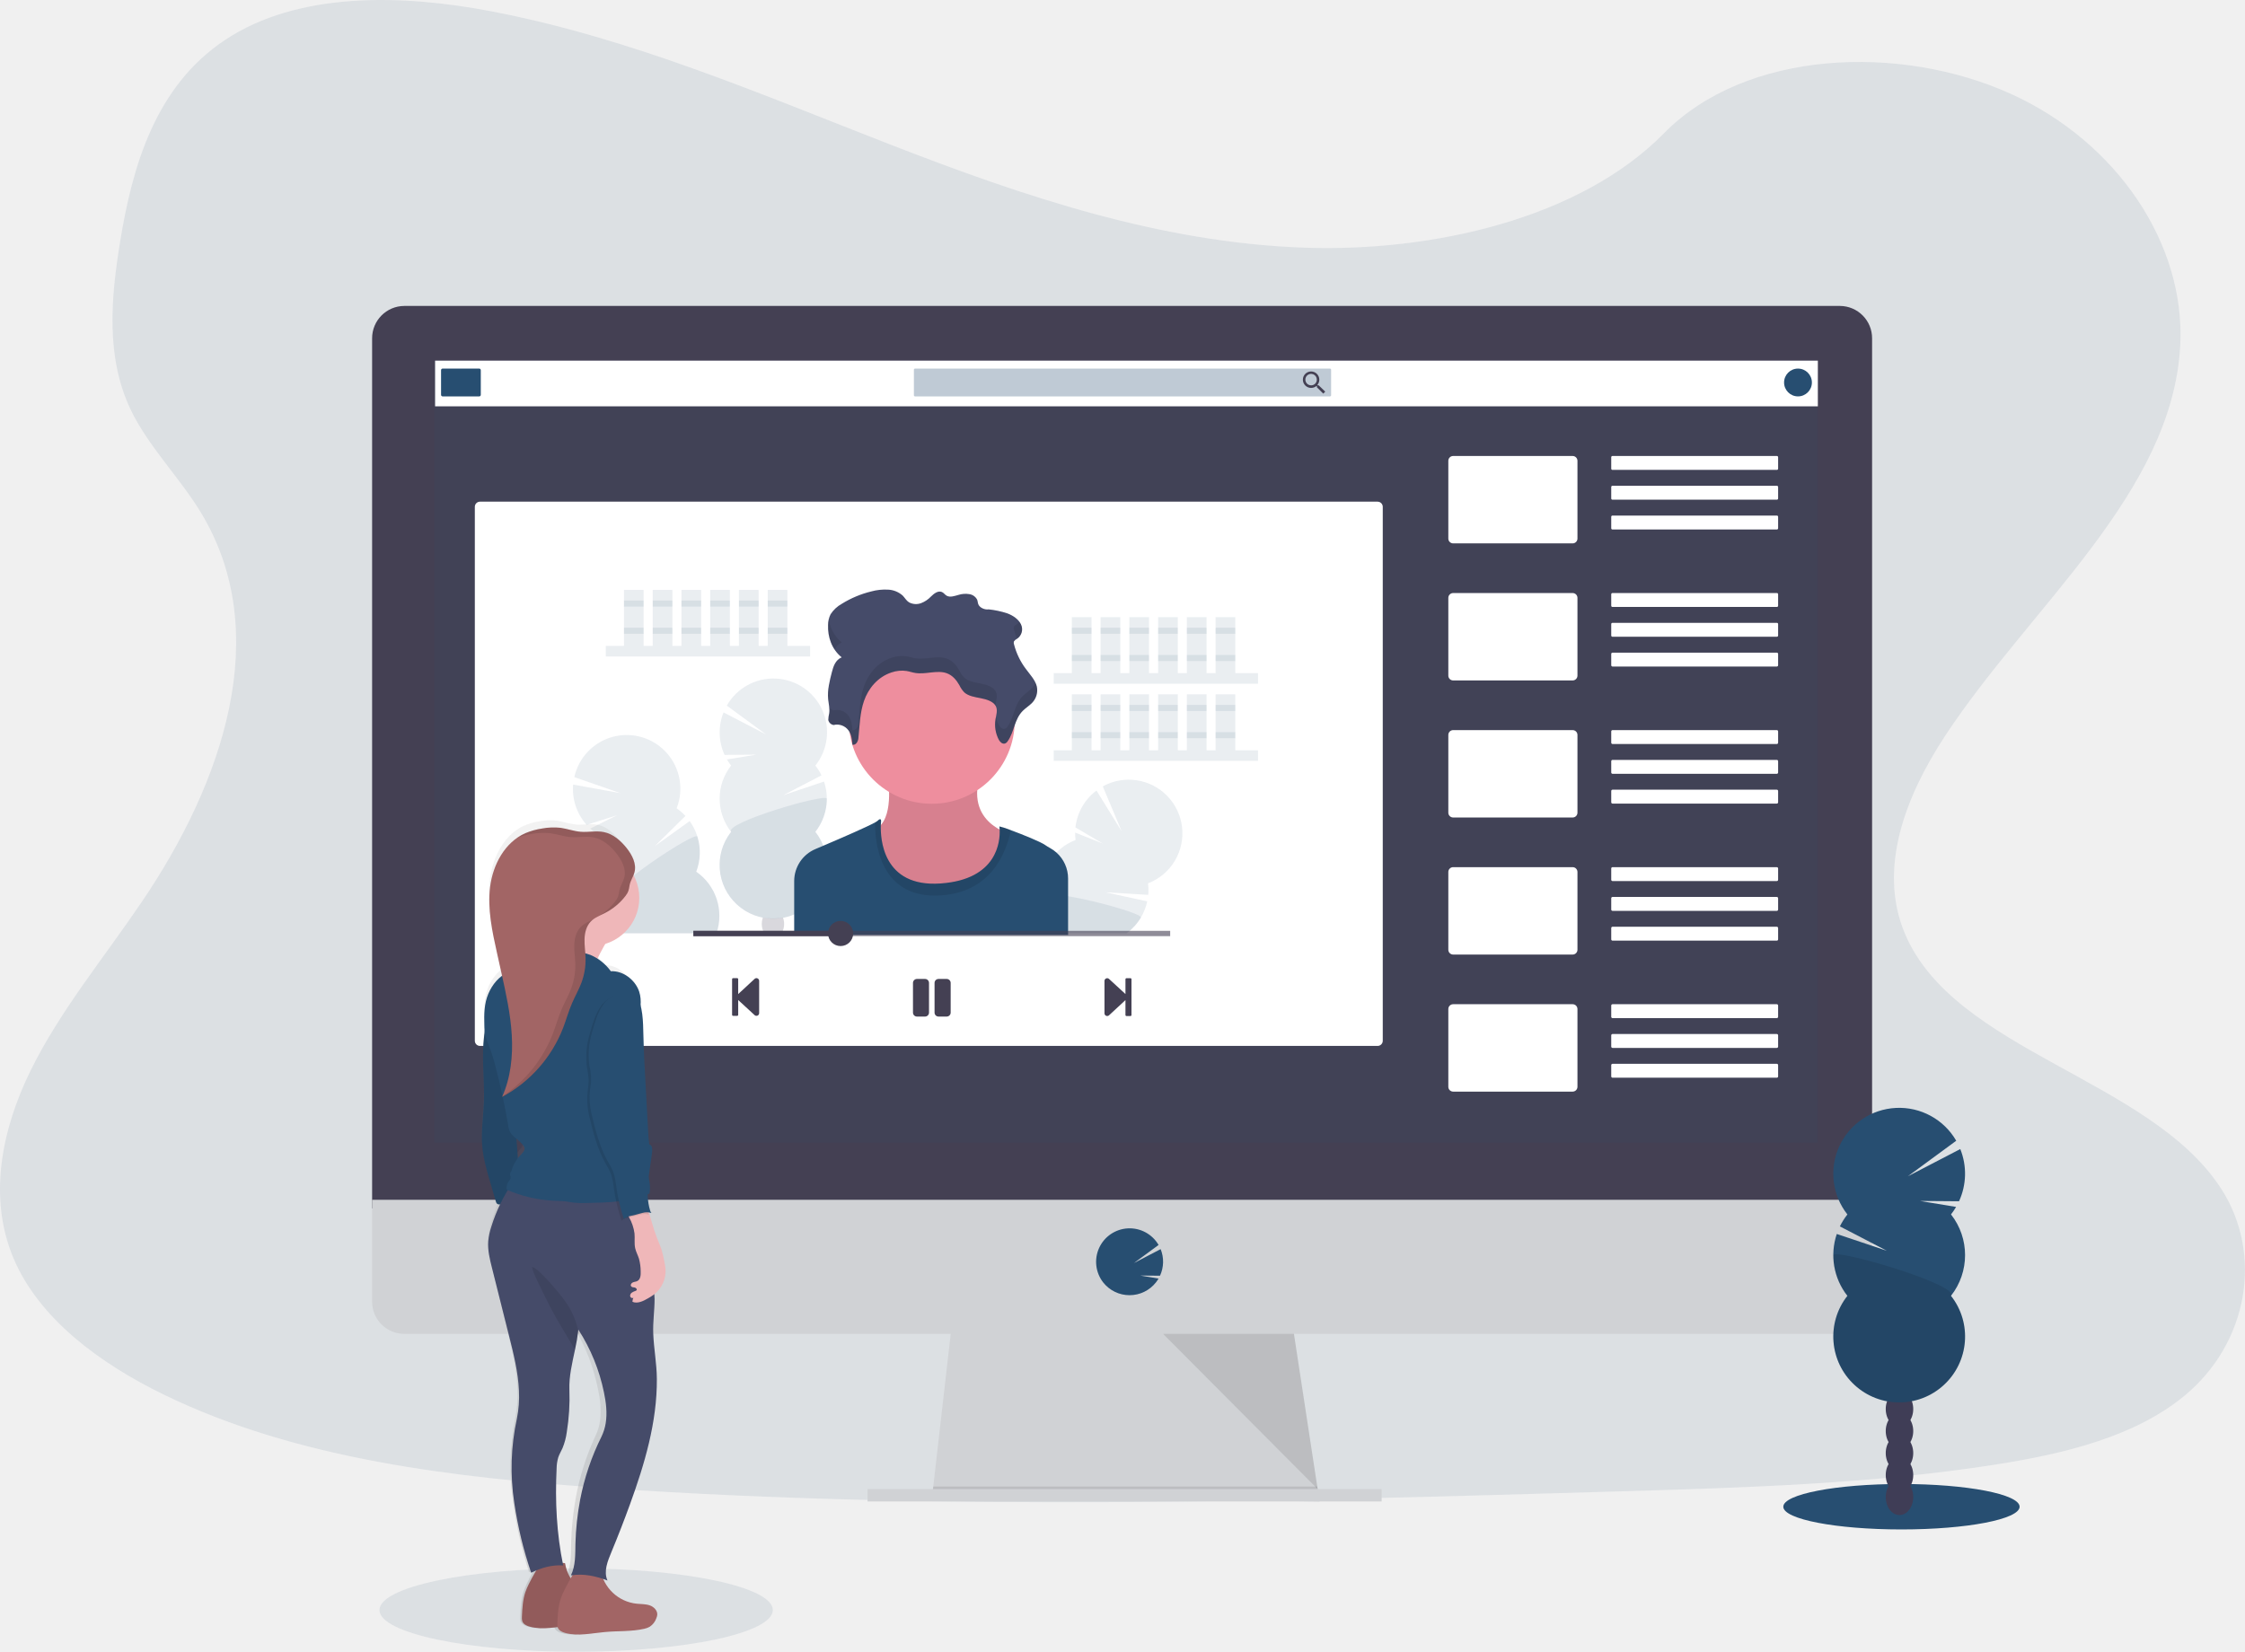
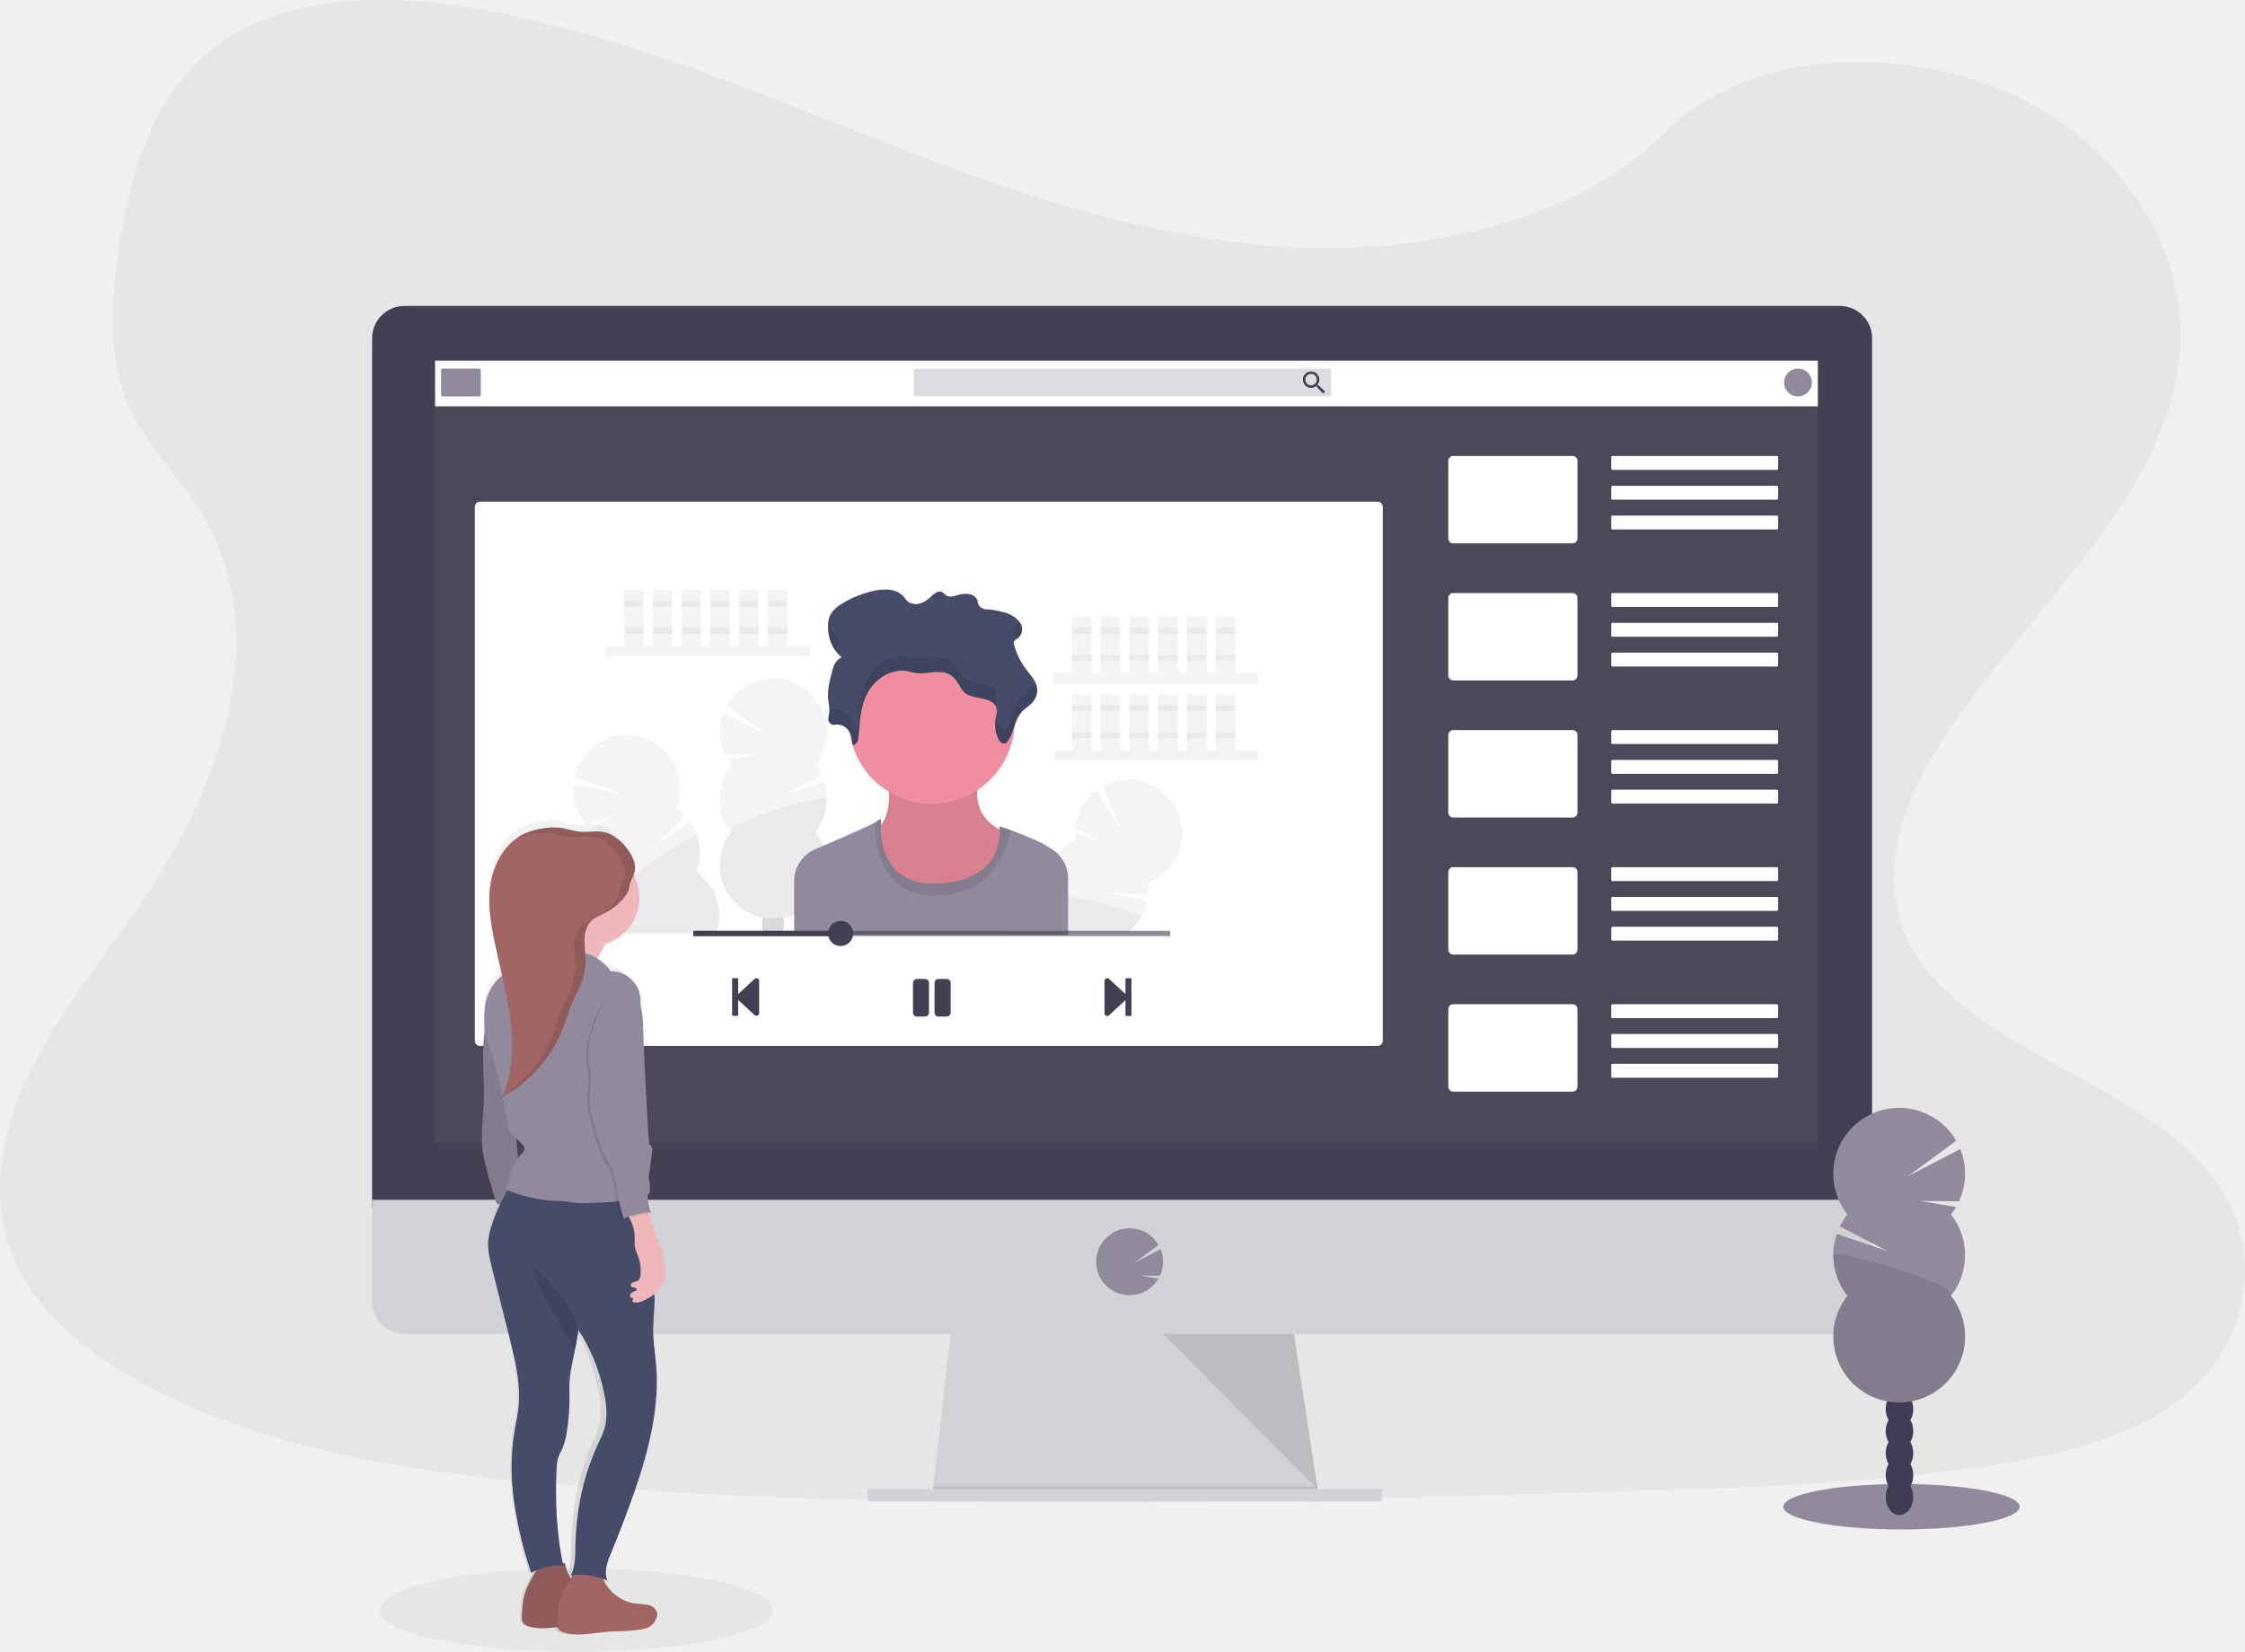
<svg xmlns="http://www.w3.org/2000/svg" data-name="Layer 1" width="1130" height="831.56" viewBox="0 0 1130 831.56">
  <defs>
    <linearGradient id="a" x1="321.68" y1="857.11" x2="321.68" y2="447.21" gradientUnits="userSpaceOnUse">
      <stop offset="0" stop-color="gray" stop-opacity=".25" />
      <stop offset=".54" stop-color="gray" stop-opacity=".12" />
      <stop offset="1" stop-color="gray" stop-opacity=".1" />
    </linearGradient>
  </defs>
-   <path d="M656.54 124.69C584.1 122.18 515.1 98.78 449.22 73.2S318.07 19.27 247.37 5.71c-45.48-8.72-97.49-9.93-134.13 14.43-35.27 23.46-46.66 64-52.78 101.55-4.61 28.28-7.32 58 5.3 84.51 8.77 18.37 24.34 33.82 35.11 51.42 37.45 61.26 11 136.79-29.62 196.59-19 28.06-41.13 54.82-55.82 84.69s-21.49 64.08-8.64 94.54c12.75 30.2 43.11 52.88 76 68.83 66.81 32.4 145.54 41.68 222.31 46.93 169.95 11.58 340.8 6.58 511.19 1.58 63.06-1.87 126.39-3.76 188.43-13.51 34.44-5.41 70-14 95-34.75 31.75-26.34 39.62-70.94 18.34-104-35.68-55.39-134.35-69.15-159.29-128.6-13.73-32.72.37-69.17 20.32-99.52 42.8-65.11 114.54-122.22 118.32-196.64 2.6-51.11-31.89-102.3-85.21-126.48-55.9-25.35-133.4-22.16-174.64 19.8-42.44 43.21-117.06 59.83-181.02 57.61z" fill="#274e71" opacity=".1" />
+   <path d="M656.54 124.69C584.1 122.18 515.1 98.78 449.22 73.2S318.07 19.27 247.37 5.71c-45.48-8.72-97.49-9.93-134.13 14.43-35.27 23.46-46.66 64-52.78 101.55-4.61 28.28-7.32 58 5.3 84.51 8.77 18.37 24.34 33.82 35.11 51.42 37.45 61.26 11 136.79-29.62 196.59-19 28.06-41.13 54.82-55.82 84.69s-21.49 64.08-8.64 94.54c12.75 30.2 43.11 52.88 76 68.83 66.81 32.4 145.54 41.68 222.31 46.93 169.95 11.58 340.8 6.58 511.19 1.58 63.06-1.87 126.39-3.76 188.43-13.51 34.44-5.41 70-14 95-34.75 31.75-26.34 39.62-70.94 18.34-104-35.68-55.39-134.35-69.15-159.29-128.6-13.73-32.72.37-69.17 20.32-99.52 42.8-65.11 114.54-122.22 118.32-196.64 2.6-51.11-31.89-102.3-85.21-126.48-55.9-25.35-133.4-22.16-174.64 19.8-42.44 43.21-117.06 59.83-181.02 57.61z" fill="#908a9c" opacity=".1" />
  <path fill="#d0d2d5" d="M664.18 755.89l-195-2.5.57-5 9.43-82.5h171.25l12.6 82.5.96 6.25.19 1.25z" />
  <path opacity=".1" d="M663.99 754.64h-97.31l-97.5-1.25.57-5h193.28l.96 6.25z" />
  <path fill="#d0d2d5" d="M436.68 749.64h258.75v6.25H436.68z" />
  <path d="M942.3 170.37a16.27 16.27 0 00-16.19-16.35H203.5a16.27 16.27 0 00-16.2 16.35v438h755z" fill="#444053" />
  <path d="M187.3 604.02v51.3a16.2 16.2 0 0016.2 16.2h722.61a16.2 16.2 0 0016.19-16.2v-51.3z" fill="#d0d2d5" />
-   <path fill="#274e71" opacity=".1" d="M218.55 181.52H914.8v393.75H218.55z" />
-   <path d="M568.55 652.05a16.89 16.89 0 0013.28-6.44 17.21 17.21 0 001.31-1.93l-9.26-1.52 10 .08a16.85 16.85 0 00.32-13.38l-13.43 7 12.39-9.1a16.87 16.87 0 10-27.87 18.88 16.87 16.87 0 0013.26 6.41z" fill="#274e71" />
+   <path fill="#908a9c" opacity=".1" d="M218.55 181.52H914.8v393.75H218.55z" />
+   <path d="M568.55 652.05a16.89 16.89 0 0013.28-6.44 17.21 17.21 0 001.31-1.93l-9.26-1.52 10 .08a16.85 16.85 0 00.32-13.38l-13.43 7 12.39-9.1a16.87 16.87 0 10-27.87 18.88 16.87 16.87 0 0013.26 6.41z" fill="#908a9c" />
  <path opacity=".1" d="M585.43 671.52l77.79 78.12-11.93-78.12h-65.86z" />
  <rect x="239" y="252.56" width="457" height="274" rx="2.6" fill="#fff" />
  <path fill="#fff" d="M219 181.56h696v23H219z" />
-   <rect x="222" y="185.56" width="20" height="14" rx=".78" fill="#274e71" />
-   <rect x="460" y="185.56" width="210" height="14" rx=".58" fill="#274e71" opacity=".3" />
+   <rect x="222" y="185.56" width="20" height="14" rx=".78" fill="#908a9c" />
+   <rect x="460" y="185.56" width="210" height="14" rx=".58" fill="#908a9c" opacity=".3" />
  <path d="M663.77 194h-.51l-.19-.16a4.25 4.25 0 001-2.72 4.14 4.14 0 10-4.13 4.17 4.27 4.27 0 002.72-1l.19.16v.52l3.2 3.2 1-1zm-3.84 0a2.89 2.89 0 112.88-2.88 2.86 2.86 0 01-2.88 2.88z" fill="#444053" />
-   <circle cx="905" cy="192.56" r="7" fill="#274e71" />
+   <circle cx="905" cy="192.56" r="7" fill="#908a9c" />
  <rect x="729" y="229.56" width="65" height="44" rx="2.43" fill="#fff" />
  <rect x="811" y="229.56" width="84" height="7" rx=".61" fill="#fff" />
  <rect x="811" y="244.56" width="84" height="7" rx=".61" fill="#fff" />
  <rect x="811" y="259.56" width="84" height="7" rx=".61" fill="#fff" />
  <rect x="729" y="298.56" width="65" height="44" rx="2.43" fill="#fff" />
  <rect x="811" y="298.56" width="84" height="7" rx=".61" fill="#fff" />
  <rect x="811" y="313.56" width="84" height="7" rx=".61" fill="#fff" />
  <rect x="811" y="328.56" width="84" height="7" rx=".66" fill="#fff" />
  <rect x="729" y="367.56" width="65" height="44" rx="2.43" fill="#fff" />
  <rect x="811" y="367.56" width="84" height="7" rx=".66" fill="#fff" />
  <rect x="811" y="382.56" width="84" height="7" rx=".66" fill="#fff" />
  <rect x="811" y="397.56" width="84" height="7" rx=".66" fill="#fff" />
  <rect x="729" y="436.56" width="65" height="44" rx="2.43" fill="#fff" />
  <rect x="811" y="436.56" width="84" height="7" rx=".66" fill="#fff" />
  <rect x="811" y="451.56" width="84" height="7" rx=".66" fill="#fff" />
  <rect x="811" y="466.56" width="84" height="7" rx=".66" fill="#fff" />
  <rect x="729" y="505.56" width="65" height="44" rx="2.43" fill="#fff" />
  <rect x="811" y="505.56" width="84" height="7" rx=".66" fill="#fff" />
  <rect x="811" y="520.56" width="84" height="7" rx=".66" fill="#fff" />
  <rect x="811" y="535.56" width="84" height="7" rx=".66" fill="#fff" />
-   <path fill="#274e71" opacity=".1" d="M304.92 325.17h102.83v5.33H304.92zm9.14-28.18h9.9v28.18h-9.9zm14.47 0h9.9v28.18h-9.9zm14.47 0h9.9v28.18H343zm14.47 0h9.9v28.18h-9.9zm14.47 0h9.9v28.18h-9.9zm14.48 0h9.9v28.18h-9.9z" />
-   <path fill="#274e71" opacity=".1" d="M314.06 302.32h9.9v3.05h-9.9zm14.47 0h9.9v3.05h-9.9zm14.47 0h9.9v3.05H343zm14.47 0h9.9v3.05h-9.9zm14.47 0h9.9v3.05h-9.9zm14.48 0h9.9v3.05h-9.9zm-72.36 13.71h9.9v3.05h-9.9zm14.47 0h9.9v3.05h-9.9zm14.47 0h9.9v3.05H343zm14.47 0h9.9v3.05h-9.9zm14.47 0h9.9v3.05h-9.9zm14.48 0h9.9v3.05h-9.9zm143.95 22.85H633.2v5.33H530.37zm9.14-28.18h9.9v28.18h-9.9zm14.47 0h9.9v28.18h-9.9zm14.47 0h9.9v28.18h-9.9zm14.48 0h9.9v28.18h-9.9zm14.47 0h9.9v28.18h-9.9zm14.47 0h9.9v28.18h-9.9z" />
-   <path fill="#274e71" opacity=".1" d="M539.51 316.03h9.9v3.05h-9.9zm14.47 0h9.9v3.05h-9.9zm14.47 0h9.9v3.05h-9.9zm14.48 0h9.9v3.05h-9.9zm14.47 0h9.9v3.05h-9.9zm14.47 0h9.9v3.05h-9.9zm-72.36 13.71h9.9v3.05h-9.9zm14.47 0h9.9v3.05h-9.9zm14.47 0h9.9v3.05h-9.9zm14.48 0h9.9v3.05h-9.9zm14.47 0h9.9v3.05h-9.9zm14.47 0h9.9v3.05h-9.9zm-81.5 47.98H633.2v5.33H530.37zm9.14-28.18h9.9v28.18h-9.9zm14.47 0h9.9v28.18h-9.9zm14.47 0h9.9v28.18h-9.9zm14.48 0h9.9v28.18h-9.9zm14.47 0h9.9v28.18h-9.9zm14.47 0h9.9v28.18h-9.9z" />
-   <path fill="#274e71" opacity=".1" d="M539.51 354.87h9.9v3.05h-9.9zm14.47 0h9.9v3.05h-9.9zm14.47 0h9.9v3.05h-9.9zm14.48 0h9.9v3.05h-9.9zm14.47 0h9.9v3.05h-9.9zm14.47 0h9.9v3.05h-9.9zm-72.36 13.71h9.9v3.05h-9.9zm14.47 0h9.9v3.05h-9.9zm14.47 0h9.9v3.05h-9.9zm14.48 0h9.9v3.05h-9.9zm14.47 0h9.9v3.05h-9.9zm14.47 0h9.9v3.05h-9.9zM368 385.44a28.45 28.45 0 01-2.1-3.09l14.81-2.43-16 .12a27.06 27.06 0 01-.52-21.38l21.45 11.12-19.81-14.56a27 27 0 1144.57 30.2 26.24 26.24 0 013.08 4.92l-19.22 10 20.49-6.87a27 27 0 01-4.35 25.31 27 27 0 11-42.4 0 27 27 0 010-33.37z" />
-   <path d="M416.18 402.12a26.89 26.89 0 01-5.78 16.66 27 27 0 11-42.4 0c-3.63-4.57 48.18-19.69 48.18-16.66z" fill="#274e71" opacity=".1" />
+   <path fill="#908a9c" opacity=".1" d="M304.92 325.17h102.83v5.33H304.92zm9.14-28.18h9.9v28.18h-9.9zm14.47 0h9.9v28.18h-9.9zm14.47 0h9.9v28.18H343zm14.47 0h9.9v28.18h-9.9zm14.47 0h9.9v28.18h-9.9zm14.48 0h9.9v28.18h-9.9z" />
+   <path fill="#908a9c" opacity=".1" d="M314.06 302.32h9.9v3.05h-9.9zm14.47 0h9.9v3.05h-9.9zm14.47 0h9.9v3.05H343zm14.47 0h9.9v3.05h-9.9zm14.47 0h9.9v3.05h-9.9zm14.48 0h9.9v3.05h-9.9zm-72.36 13.71h9.9v3.05h-9.9zm14.47 0h9.9v3.05h-9.9zm14.47 0h9.9v3.05H343zm14.47 0h9.9v3.05h-9.9zm14.47 0h9.9v3.05h-9.9zm14.48 0h9.9v3.05h-9.9zm143.95 22.85H633.2v5.33H530.37zm9.14-28.18h9.9v28.18h-9.9zm14.47 0h9.9v28.18h-9.9zm14.47 0h9.9v28.18h-9.9zm14.48 0h9.9v28.18h-9.9zm14.47 0h9.9v28.18h-9.9zm14.47 0h9.9v28.18h-9.9z" />
+   <path fill="#908a9c" opacity=".1" d="M539.51 316.03h9.9v3.05h-9.9zm14.47 0h9.9v3.05h-9.9zm14.47 0h9.9v3.05h-9.9zm14.48 0h9.9v3.05h-9.9zm14.47 0h9.9v3.05h-9.9zm14.47 0h9.9v3.05h-9.9zm-72.36 13.71h9.9v3.05h-9.9zm14.47 0h9.9v3.05h-9.9zm14.47 0h9.9v3.05h-9.9zm14.48 0h9.9v3.05h-9.9zm14.47 0h9.9v3.05h-9.9zm14.47 0h9.9v3.05h-9.9zm-81.5 47.98H633.2v5.33H530.37zm9.14-28.18h9.9v28.18h-9.9zm14.47 0h9.9v28.18h-9.9zm14.47 0h9.9v28.18h-9.9zm14.48 0h9.9v28.18h-9.9zm14.47 0h9.9v28.18h-9.9zm14.47 0h9.9v28.18h-9.9z" />
+   <path fill="#908a9c" opacity=".1" d="M539.51 354.87h9.9v3.05h-9.9zm14.47 0h9.9v3.05h-9.9zm14.47 0h9.9v3.05h-9.9zm14.48 0h9.9v3.05h-9.9zm14.47 0h9.9v3.05h-9.9zm14.47 0h9.9v3.05h-9.9zm-72.36 13.71h9.9v3.05h-9.9zm14.47 0h9.9v3.05h-9.9zm14.47 0h9.9v3.05h-9.9zm14.48 0h9.9v3.05h-9.9zm14.47 0h9.9v3.05h-9.9zm14.47 0h9.9v3.05h-9.9zM368 385.44a28.45 28.45 0 01-2.1-3.09l14.81-2.43-16 .12a27.06 27.06 0 01-.52-21.38l21.45 11.12-19.81-14.56a27 27 0 1144.57 30.2 26.24 26.24 0 013.08 4.92l-19.22 10 20.49-6.87a27 27 0 01-4.35 25.31 27 27 0 11-42.4 0 27 27 0 010-33.37z" />
+   <path d="M416.18 402.12a26.89 26.89 0 01-5.78 16.66 27 27 0 11-42.4 0c-3.63-4.57 48.18-19.69 48.18-16.66z" fill="#908a9c" opacity=".1" />
  <path d="M393.52 469.66a2.53 2.53 0 01.13.22h-9.16c.05-.07.08-.15.13-.22a8.87 8.87 0 01-1.18-4.51 9.26 9.26 0 01.55-3.18c.51.08 1.14.17 1.87.25a32.1 32.1 0 006.39 0q.92-.09 1.89-.24a.09.09 0 000 .05 9 9 0 01.54 3.13 8.87 8.87 0 01-1.16 4.5z" fill="#3f3d56" opacity=".2" />
-   <path d="M360.6 469.88h-51c-.11-.29-.21-.6-.3-.9a26.85 26.85 0 01.59-17.64 27 27 0 01-9.85-31.89 25.83 25.83 0 01-2.91-2.33l13.42-6.69-15.26 4.84a27 27 0 01-6.8-20.27l23.81 4.3-23.22-8.07a27 27 0 1151.49 15.7 27.35 27.35 0 014.43 3.85l-15.42 15.21 17.55-12.62a27 27 0 013.32 25.5 27 27 0 0110.15 31.01z" fill="#274e71" opacity=".1" />
-   <path d="M360.6 469.88h-51c-.11-.29-.21-.6-.3-.9a26.85 26.85 0 01.59-17.64c-4.8-3.32 40.23-33.07 41.12-30.17a26.88 26.88 0 01-.59 17.65 27 27 0 0110.18 31.06zm230.75-36.54a26.9 26.9 0 01-13.51 11.36 27.4 27.4 0 01.11 5.8l-21.61-1.3 21.11 4.58a27 27 0 01-3.22 8.16 26.57 26.57 0 01-7.2 7.9h-29.42v.77h-30c.06-.26.12-.51.19-.77a27 27 0 0116.45-18.31 27 27 0 0117.13-28.64 27.36 27.36 0 01-.22-3.73l13.95 5.51-13.8-8.11a27 27 0 0110.59-18.58l12.71 20.58-9.53-22.66a27 27 0 0136.27 37.44z" fill="#274e71" opacity=".1" />
-   <path d="M574.23 461.98a26.57 26.57 0 01-7.2 7.9h-29.42v.77h-30c.06-.26.12-.51.19-.77a27 27 0 0116.45-18.31c-.25-2 5.56-1.7 13.31-.4 15.19 2.55 37.7 9.09 36.67 10.81z" fill="#274e71" opacity=".1" />
+   <path d="M360.6 469.88h-51c-.11-.29-.21-.6-.3-.9a26.85 26.85 0 01.59-17.64 27 27 0 01-9.85-31.89 25.83 25.83 0 01-2.91-2.33l13.42-6.69-15.26 4.84a27 27 0 01-6.8-20.27l23.81 4.3-23.22-8.07a27 27 0 1151.49 15.7 27.35 27.35 0 014.43 3.85l-15.42 15.21 17.55-12.62a27 27 0 013.32 25.5 27 27 0 0110.15 31.01z" fill="#908a9c" opacity=".1" />
+   <path d="M360.6 469.88h-51c-.11-.29-.21-.6-.3-.9a26.85 26.85 0 01.59-17.64c-4.8-3.32 40.23-33.07 41.12-30.17a26.88 26.88 0 01-.59 17.65 27 27 0 0110.18 31.06zm230.75-36.54a26.9 26.9 0 01-13.51 11.36 27.4 27.4 0 01.11 5.8l-21.61-1.3 21.11 4.58a27 27 0 01-3.22 8.16 26.57 26.57 0 01-7.2 7.9h-29.42v.77h-30c.06-.26.12-.51.19-.77a27 27 0 0116.45-18.31 27 27 0 0117.13-28.64 27.36 27.36 0 01-.22-3.73l13.95 5.51-13.8-8.11a27 27 0 0110.59-18.58l12.71 20.58-9.53-22.66a27 27 0 0136.27 37.44z" fill="#908a9c" opacity=".1" />
+   <path d="M574.23 461.98a26.57 26.57 0 01-7.2 7.9h-29.42v.77h-30c.06-.26.12-.51.19-.77a27 27 0 0116.45-18.31c-.25-2 5.56-1.7 13.31-.4 15.19 2.55 37.7 9.09 36.67 10.81z" fill="#908a9c" opacity=".1" />
  <path d="M446.71 389.97s3.7 20-4.56 26.53 7 45.67 32.18 41.1 35.44-37.4 35.44-37.4-25.22-5.22-15.87-31.75z" fill="#ee8e9e" />
  <path d="M446.71 389.97s3.7 20-4.56 26.53 7 45.67 32.18 41.1 35.44-37.4 35.44-37.4-25.22-5.22-15.87-31.75z" opacity=".1" />
  <circle cx="469" cy="362.9" r="41.75" fill="#ee8e9e" />
-   <path d="M537.61 442.27v28.38H399.75v-27.09a17.48 17.48 0 0110.67-16.1l3.95-1.68c10-4.26 22.15-9.55 26.12-11.75a6.53 6.53 0 001.22-.79c2.17-2.17 1.74.65 1.74.65s-.06.54-.1 1.47c-.24 6.39.68 31.5 30.11 29.41 28.71-2 30-21.42 29.71-27.13a15.45 15.45 0 00-.13-1.58 37.09 37.09 0 015.81 1.9c6 2.22 14.86 5.78 17.23 7.46.74.52 1.64 1.06 2.62 1.61a17.23 17.23 0 013.1 2.21 17.51 17.51 0 015.81 13.03z" fill="#274e71" />
+   <path d="M537.61 442.27v28.38H399.75v-27.09a17.48 17.48 0 0110.67-16.1l3.95-1.68c10-4.26 22.15-9.55 26.12-11.75a6.53 6.53 0 001.22-.79c2.17-2.17 1.74.65 1.74.65s-.06.54-.1 1.47c-.24 6.39.68 31.5 30.11 29.41 28.71-2 30-21.42 29.71-27.13a15.45 15.45 0 00-.13-1.58 37.09 37.09 0 015.81 1.9c6 2.22 14.86 5.78 17.23 7.46.74.52 1.64 1.06 2.62 1.61a17.23 17.23 0 013.1 2.21 17.51 17.51 0 015.81 13.03z" fill="#908a9c" />
  <path d="M508.85 417.96c-2.43 11.26-10.06 32.35-37.56 32.9-29.3.58-31-28.56-30.81-36.83a5.91 5.91 0 001.23-.79c2.18-2.17 1.74.65 1.74.65s-3.69 33.27 30 30.88 29.55-28.7 29.55-28.7c0-.16 2.51.71 5.85 1.89z" opacity=".1" />
  <path d="M419.58 364.99a7.15 7.15 0 017.53 2.75c1.52 2.13 1.75 4.7 1.94 7.16 1.81.38 2.83-1.67 3-3.22.67-6.31.72-12.74 2.84-18.84s6.75-12 13.86-14.33a16.08 16.08 0 017.57-.72c1.51.25 2.93.78 4.43 1 5.2.86 10.85-1.6 15.72.11 3.06 1.08 5 3.57 6.43 6.06a13.08 13.08 0 002.5 3.63c2.07 1.86 5.31 2.34 8.28 2.92s6.21 1.59 7.48 3.88c1.14 2.07.3 4.46-.08 6.7a16.42 16.42 0 001.69 10.37c.55 1 1.67 2.21 3 1.88a2.63 2.63 0 001.42-1.15c3.41-4.78 3.32-11 7.6-15.31 1.43-1.44 3.28-2.56 4.67-4a9.08 9.08 0 002.42-8.24c-.77-3.3-3.41-6-5.54-8.9a35 35 0 01-5.93-12.31 2.23 2.23 0 010-1.61 4.29 4.29 0 011.52-1.24 5.74 5.74 0 001.94-7.33c-1.21-2.47-3.87-4.35-6.87-5.47a44.8 44.8 0 00-9.37-2c-2.1.3-4.56-.89-5.21-2.57-.29-.75-.29-1.56-.58-2.31a5.3 5.3 0 00-4-2.8 11.7 11.7 0 00-5.35.38c-2 .56-4.27 1.4-6 .42-.91-.51-1.41-1.44-2.39-1.86-2-.84-4.06.86-5.49 2.26a13.36 13.36 0 01-4.95 3.33 7.37 7.37 0 01-6.14-.41c-1.37-.87-2.06-2.27-3.15-3.38a11.86 11.86 0 00-7.45-3 26.23 26.23 0 00-8.41.92 50.78 50.78 0 00-14.77 6.2 15.87 15.87 0 00-5.67 5.27 12 12 0 00-1.27 5.43c-.22 5.91 1.74 12.13 6.85 16.27-3.12 1.3-4.17 4.49-4.9 7.32-1.17 4.52-2.34 9.11-1.9 13.71.22 2.38.87 4.76.52 7.13a15.36 15.36 0 00-.46 3.41 3.27 3.27 0 002.67 2.49z" fill="#454b69" />
  <path d="M521.23 343.78a9.76 9.76 0 01-1.8 2.66c-1.39 1.46-3.24 2.59-4.67 4-4.28 4.28-4.19 10.54-7.6 15.32a2.57 2.57 0 01-1.42 1.14c-1.3.34-2.42-.84-3-1.88a17.2 17.2 0 01-1.49-4l-.2 1a16.42 16.42 0 001.69 10.37c.55 1 1.67 2.21 3 1.88a2.63 2.63 0 001.42-1.15c3.41-4.78 3.32-11 7.6-15.31 1.43-1.44 3.28-2.56 4.67-4a9.08 9.08 0 002.42-8.24 10.74 10.74 0 00-.62-1.79zm-9.32-29.6a4.19 4.19 0 00-1.52 1.24 2.21 2.21 0 000 1.6 33.82 33.82 0 001.51 4.56 5.74 5.74 0 001.94-7.33 7 7 0 00-.7-1.17 5.76 5.76 0 01-1.23 1.1zm-88.2 9.27a18.54 18.54 0 01-6.55-11.59 15.62 15.62 0 00-.3 2.72 20.82 20.82 0 003.29 12.37 7 7 0 013.56-3.5zm77.37 31.27c.38-2.25 1.22-4.64.08-6.7-1.27-2.3-4.51-3.3-7.48-3.88s-6.21-1.07-8.28-2.92a13.08 13.08 0 01-2.5-3.63c-1.41-2.49-3.37-5-6.43-6.06-4.87-1.71-10.52.74-15.72-.11-1.5-.25-2.92-.77-4.43-1a16 16 0 00-7.57.72c-7.11 2.34-11.74 8.24-13.86 14.33s-2.17 12.52-2.84 18.84c-.17 1.54-1.19 3.6-3 3.22-.19-2.47-.42-5-1.94-7.17a7.15 7.15 0 00-7.53-2.74 3.66 3.66 0 01-2.11-1.35 11.59 11.59 0 010 2.76 15.36 15.36 0 00-.46 3.41 3.27 3.27 0 002.61 2.57 7.15 7.15 0 017.53 2.75c1.52 2.13 1.75 4.7 1.94 7.16 1.81.38 2.83-1.67 3-3.22.67-6.31.72-12.74 2.84-18.84s6.75-12 13.86-14.33a16.08 16.08 0 017.57-.72c1.51.25 2.93.78 4.43 1 5.2.86 10.85-1.6 15.72.11 3.06 1.08 5 3.57 6.43 6.06a13.08 13.08 0 002.5 3.63c2.07 1.86 5.31 2.34 8.28 2.92s6 1.52 7.33 3.64c-.05-.15 0-.3.03-.45zm-83.65-3.11a19 19 0 00-.33-5.57 24.82 24.82 0 00-.19 5.84c0 .5.11 1 .18 1.49.11-.59.26-1.17.34-1.76z" opacity=".1" />
  <path d="M368.49 511v-18.05a.51.51 0 01.51-.51h2.05a.51.51 0 01.51.51v7.51l8.32-7.71a1.36 1.36 0 012.23 1v16.35a1.36 1.36 0 01-2.23 1l-8.32-7.66v7.47a.51.51 0 01-.51.51H369a.51.51 0 01-.51-.42zm201.03-18.05V511a.51.51 0 01-.52.51h-2a.51.51 0 01-.51-.51v-7.51l-8.32 7.7a1.37 1.37 0 01-2.24-1v-16.41a1.37 1.37 0 012.24-1l8.32 7.66v-7.46a.51.51 0 01.51-.51h2a.51.51 0 01.52.48zm-103.91 18.83h-4.07a2 2 0 01-2-2v-14.94a2 2 0 012-2h4.07a2 2 0 012 2v14.94a2 2 0 01-2 2zm12.9-2v-14.94a2 2 0 00-2-2h-4.11a2 2 0 00-2 2v14.94a2 2 0 002 2h4.07a2 2 0 002.04-2z" fill="#444053" />
  <path fill="#444053" opacity=".6" d="M349 468.62h240v2.67H349z" />
  <circle cx="423.11" cy="469.95" r="6.33" fill="#444053" />
  <path fill="#444053" d="M349 468.62h74.11v2.67H349z" />
-   <ellipse cx="957.08" cy="758.54" rx="59.47" ry="11.44" fill="#274e71" />
+   <ellipse cx="957.08" cy="758.54" rx="59.47" ry="11.44" fill="#908a9c" />
  <ellipse cx="956.09" cy="753.68" rx="6.92" ry="9.06" fill="#3f3d56" />
  <ellipse cx="956.09" cy="742.6" rx="6.92" ry="9.06" fill="#3f3d56" />
  <ellipse cx="956.09" cy="731.53" rx="6.92" ry="9.06" fill="#3f3d56" />
  <ellipse cx="956.09" cy="720.45" rx="6.92" ry="9.06" fill="#3f3d56" />
  <ellipse cx="956.09" cy="709.37" rx="6.92" ry="9.06" fill="#3f3d56" />
  <ellipse cx="956.09" cy="698.29" rx="6.92" ry="9.06" fill="#3f3d56" />
  <ellipse cx="956.09" cy="687.21" rx="6.92" ry="9.06" fill="#3f3d56" />
-   <path d="M982 611.41a34.28 34.28 0 002.58-3.8l-18.2-3 19.68.15a33.27 33.27 0 00.63-26.28l-26.38 13.7 24.34-17.89a33.17 33.17 0 10-54.78 37.12 33.85 33.85 0 00-3.78 6l23.62 12.27-25.18-8.45a33.19 33.19 0 005.34 31.14 33.16 33.16 0 1052.14 0 33.18 33.18 0 000-41z" fill="#274e71" />
+   <path d="M982 611.41a34.28 34.28 0 002.58-3.8l-18.2-3 19.68.15a33.27 33.27 0 00.63-26.28l-26.38 13.7 24.34-17.89a33.17 33.17 0 10-54.78 37.12 33.85 33.85 0 00-3.78 6l23.62 12.27-25.18-8.45a33.19 33.19 0 005.34 31.14 33.16 33.16 0 1052.14 0 33.18 33.18 0 000-41z" fill="#908a9c" />
  <path d="M922.78 631.91a33 33 0 007.09 20.5 33.16 33.16 0 1052.14 0c4.44-5.63-59.23-24.22-59.23-20.5z" opacity=".1" />
-   <ellipse cx="290" cy="810.56" rx="99" ry="21" fill="#274e71" opacity=".1" />
+   <ellipse cx="290" cy="810.56" rx="99" ry="21" fill="#908a9c" opacity=".1" />
  <path d="M358.15 842.34c-2-.73-4.14-.61-6.23-.84a19.28 19.28 0 01-11.46-5.56 21 21 0 01-4.58-7c.66.24 1.32.49 2 .76-2-4.67.1-9.91 1.94-14.63q4.68-12 8.85-24.13c7-20.49 13-41.8 12.87-63.6 0-7.88-1.45-15.33-1.73-23.2-.21-5.84.69-11.67.65-17.52 0-.82 0-1.63-.06-2.45a15.53 15.53 0 005.27-12.66 30.48 30.48 0 00-.53-3.68 59.68 59.68 0 00-1.4-6.26c-.66-2.17-1.56-4.25-2.33-6.37-1.49-4.11-2.5-8.39-3.77-12.57a4.33 4.33 0 011.36.37 2.93 2.93 0 01-.64-1.31 32.41 32.41 0 01-1.2-8.17l.85-.38a21.27 21.27 0 00-.41-8.09c.48-4.29 1.23-8.61 1.69-12.88.17-1.6.1-3.61-1.37-4-.3-2.29-.42-4.61-.54-6.92q-.63-12.09-1.25-24.17c-.42-8.09-.84-16.17-1-24.27-.11-5.14-.17-10.46-1.39-15.38a18.6 18.6 0 00-.71-7c-1.86-5.89-7.64-10.56-13.5-10.23a26.86 26.86 0 00-6.39-6.46c1.17-2.62 2.57-5.32 3.72-7.44 9.38-3.05 16.24-12.3 16.24-23.3a25.43 25.43 0 00-2.75-11.59 12.52 12.52 0 00.44-1.35 11.09 11.09 0 00-.45-6.49 19 19 0 00-1-2.32c-.26-.5-.54-1-.83-1.48L348 459c-.31-.47-.63-.92-1-1.36a33.1 33.1 0 00-2.28-2.74 22.56 22.56 0 00-3.28-2.92 14.46 14.46 0 00-5.4-2.49 16.46 16.46 0 00-3.43-.31c-.69 0-1.39 0-2.08.06-1.4.08-2.79.18-4.18.17-.46 0-.93 0-1.39-.07a50.63 50.63 0 01-7.24-1.51l-1.2-.25c-.41-.08-.81-.15-1.22-.2a22.89 22.89 0 00-3.31-.2h-1.11a30.68 30.68 0 00-3.31.34l-1.1.17a31.6 31.6 0 00-8.05 2.39c-.33.15-.67.32-1 .5l-.2.11c-.27.14-.54.29-.8.45l-.15.09-.85.54-.07.05c-7.94 5.34-12.63 15.46-13.82 25.5-1.33 11.27 1 22.63 3.33 33.72l2.1 10c.09.45.19.89.28 1.34a22 22 0 00-6.59 9.14c-2 5-2.05 10.41-1.89 15.83 0 1.1.06 2.2.17 3.3-.25 2.08-.47 4.17-.61 6.27-.63 9.7.55 19.45.24 29.17-.24 7.49-1.37 15-.82 22.44.48 6.6 2.25 13 4 19.37l2.52 9.08a2.41 2.41 0 00.63 1.25 1.9 1.9 0 001.41.29 85.12 85.12 0 00-4.1 11.48 35.5 35.5 0 00-1.48 7.38c-.33 4.58.73 9.13 1.79 13.58q2.4 10 4.78 20.08 1.68 7.05 3.35 14.09c2.2 9.26 4.41 18.58 4.82 28.11a61.05 61.05 0 01-1 14.29 124.52 124.52 0 00-1.24 42.83 210 210 0 008.09 35.41c.81-.43 1.63-.83 2.47-1.2l-.35.65q-1.73 3-3.2 6.15a35 35 0 00-1.71 4.21c-1.28 4-1.48 8.26-1.66 12.47a6.1 6.1 0 00.21 2.41c.55 1.51 2.13 2.28 3.6 2.7 4.32 1.23 8.81.79 13.3.21a1.61 1.61 0 00.09.29c.55 1.51 2.12 2.28 3.6 2.7 6.18 1.76 12.7.1 19.07-.5s12.63-.16 18.76-1.63a8.93 8.93 0 002.6-1 8.51 8.51 0 003.28-4.55 5.83 5.83 0 00.38-1.49c.25-2.19-1.62-4.12-3.6-4.85zM337 749.73a25.2 25.2 0 01-2 6.78 129.4 129.4 0 00-10.26 32.17 149.15 149.15 0 00-2.27 22.25c-.1 5.5.11 11.26-2.18 16.2l.83-.13c-.26.48-.51 1-.75 1.38l-.12.22a21.68 21.68 0 01-2.73-7.66c0-.09-.45-.16-1.14-.2a206.93 206.93 0 01-2.92-47.89 22.17 22.17 0 01.8-5.75c.51-1.61 1.37-3.08 2-4.64a34.09 34.09 0 002-8.14 115.64 115.64 0 001.26-21.52c-.24-6.79 1.33-13.54 2.67-20.3.64-3.21 1.23-6.43 1.55-9.65l.06-.65a96.87 96.87 0 0112.28 31.88 45.6 45.6 0 01.92 15.65zm-42.8-144.52l.32.28a22 22 0 012.66 2.79 3.69 3.69 0 01.84 1.54c.3 1.46-.91 2.7-1.9 3.77a17 17 0 00-1.21 1.46q-.32-4.92-.68-9.84z" transform="translate(-35 -34.22)" fill="url(#a)" />
-   <path d="M245.36 508.31l-1.1 8.49c-.37 2.88-.74 5.75-.94 8.64-.67 9.62.57 19.28.25 28.92-.26 7.42-1.44 14.83-.87 22.24.51 6.54 2.37 12.9 4.23 19.2l2.64 9a2.38 2.38 0 00.66 1.24 2.33 2.33 0 001.69.27l11.72-1.06c-.75-3.44-1.58-7-2-10.53-.32-2.76-.51-5.54-.71-8.32-.62-8.66-1.33-17.32-2-26l-1.25-15.2c-.53-6.6-1.08-13.23-2.74-19.64a39.09 39.09 0 00-9.58-17.25z" fill="#274e71" />
+   <path d="M245.36 508.31l-1.1 8.49c-.37 2.88-.74 5.75-.94 8.64-.67 9.62.57 19.28.25 28.92-.26 7.42-1.44 14.83-.87 22.24.51 6.54 2.37 12.9 4.23 19.2l2.64 9a2.38 2.38 0 00.66 1.24 2.33 2.33 0 001.69.27l11.72-1.06c-.75-3.44-1.58-7-2-10.53-.32-2.76-.51-5.54-.71-8.32-.62-8.66-1.33-17.32-2-26l-1.25-15.2c-.53-6.6-1.08-13.23-2.74-19.64a39.09 39.09 0 00-9.58-17.25z" fill="#908a9c" />
  <path d="M245.36 508.31l-1.1 8.49c-.37 2.88-.74 5.75-.94 8.64-.67 9.62.57 19.28.25 28.92-.26 7.42-1.44 14.83-.87 22.24.51 6.54 2.37 12.9 4.23 19.2l2.64 9a2.38 2.38 0 00.66 1.24 2.33 2.33 0 001.69.27l11.72-1.06c-.75-3.44-1.58-7-2-10.53-.32-2.76-.51-5.54-.71-8.32-.62-8.66-1.33-17.32-2-26l-1.25-15.2c-.53-6.6-1.08-13.23-2.74-19.64a39.09 39.09 0 00-9.58-17.25z" opacity=".1" />
  <path d="M266.24 797.33a35.81 35.81 0 00-1.8 4.18c-1.34 3.95-1.54 8.19-1.74 12.36a6 6 0 00.22 2.39c.58 1.5 2.24 2.26 3.79 2.67 6.49 1.75 13.33.11 20-.49s13.26-.16 19.7-1.61a10.06 10.06 0 002.73-.95 8.51 8.51 0 003.45-4.5 5.88 5.88 0 00.39-1.48c.21-2.2-1.7-4.1-3.78-4.82s-4.35-.61-6.54-.83a20.6 20.6 0 01-18.24-17.21c-.08-.48-10.84-.19-12 .43-1.32.73-2.12 2.54-2.87 3.77q-1.77 2.97-3.31 6.09z" fill="#a26565" />
  <path d="M266.24 797.33a35.81 35.81 0 00-1.8 4.18c-1.34 3.95-1.54 8.19-1.74 12.36a6 6 0 00.22 2.39c.58 1.5 2.24 2.26 3.79 2.67 6.49 1.75 13.33.11 20-.49s13.26-.16 19.7-1.61a10.06 10.06 0 002.73-.95 8.51 8.51 0 003.45-4.5 5.88 5.88 0 00.39-1.48c.21-2.2-1.7-4.1-3.78-4.82s-4.35-.61-6.54-.83a20.6 20.6 0 01-18.24-17.21c-.08-.48-10.84-.19-12 .43-1.32.73-2.12 2.54-2.87 3.77q-1.77 2.97-3.31 6.09z" opacity=".1" />
  <path d="M284.09 800.51a34 34 0 00-1.8 4.17c-1.35 4-1.55 8.19-1.74 12.36a5.83 5.83 0 00.22 2.39c.57 1.5 2.23 2.26 3.78 2.68 6.49 1.74 13.34.1 20-.5s13.27-.16 19.7-1.61a9.62 9.62 0 002.73-1 8.47 8.47 0 003.45-4.5 5.88 5.88 0 00.39-1.48c.21-2.19-1.7-4.1-3.78-4.82s-4.35-.6-6.54-.83a20.61 20.61 0 01-18.24-17.2c-.08-.48-10.84-.2-12 .42-1.33.73-2.13 2.54-2.88 3.77-1.14 2.03-2.26 4.07-3.29 6.15z" fill="#a26565" />
  <path d="M330.62 694.28c.14 21.61-6.14 42.73-13.51 63q-4.38 12.06-9.29 23.91c-1.94 4.68-4.13 9.88-2.05 14.5-6-2.28-12.1-3.62-18.41-2.57 2.4-4.9 2.17-10.6 2.28-16a140.3 140.3 0 012.36-22.05 123 123 0 0110.79-31.89 24.3 24.3 0 002.09-6.72c.82-5.14.18-10.42-.89-15.51a92.47 92.47 0 00-12.9-31.6l-.06.64a93.27 93.27 0 01-1.62 9.57c-1.41 6.69-3.06 13.39-2.81 20.12a108.83 108.83 0 01-1.32 21.33 32.43 32.43 0 01-2.15 8.06c-.69 1.55-1.59 3-2.13 4.61a21 21 0 00-.84 5.7c-.8 16.27 0 32.79 3.32 48.74-5.57-.44-11.14 1.17-16.12 3.67a198.54 198.54 0 01-8.5-35.1 116.62 116.62 0 011.3-42.46 56.42 56.42 0 001.05-14.15c-.43-9.45-2.75-18.69-5.06-27.87l-3.52-14q-2.5-10-5-19.91c-1.11-4.41-2.23-8.92-1.88-13.46a33.4 33.4 0 011.56-7.32 81.69 81.69 0 0111.07-22.64c19.27 1.08 38.77-.72 58-2.2a3.89 3.89 0 012.72.46 3.85 3.85 0 011.1 2.48l7.23 41a103 103 0 012.05 17.3c0 5.8-.9 11.58-.68 17.37.3 7.8 1.78 15.18 1.82 22.99z" fill="#454b69" />
  <path d="M291.05 669.99a93.27 93.27 0 01-1.62 9.57c-4.19-7.25-8.71-14.32-12.57-21.75-1-1.91-1.94-3.85-2.89-5.79l-2.85-5.8c-.53-1.09-1.06-2.18-1.54-3.29a23.77 23.77 0 01-1.79-5c1.4-.26 4.86 3.52 5.9 4.51a80.64 80.64 0 016 6.64 72.81 72.81 0 016.26 8.2 39.88 39.88 0 015.1 12.71z" opacity=".1" />
  <path d="M307.1 471.08s-10.7 17.05-8.72 20.62-33.7-3.17-33.7-3.17 19.43-17.05 17.44-24.19 24.98 6.74 24.98 6.74z" fill="#efb7b9" />
  <circle cx="297.59" cy="452.05" r="24.19" fill="#efb7b9" />
-   <path d="M307.46 488.96a24.56 24.56 0 00-10.17-8.18 36.38 36.38 0 00-7.23-1.78l-9.65-1.7c-2.36-.42-4.89-.81-7.09.16a11.62 11.62 0 00-3 2.21c-3.35 3.11-6.6 6.52-10.81 8.32-1.15.49-2.35.85-3.5 1.34-4.71 2-8.23 6.26-10.22 11-2.1 4.94-2.16 10.31-2 15.68a27.56 27.56 0 00.55 5.52 35.57 35.57 0 001.83 5.06 92.57 92.57 0 013.34 10.73q3.75 14.35 6.24 29a10.87 10.87 0 001.21 4 14.36 14.36 0 003.34 3.21 20.86 20.86 0 012.79 2.77 3.62 3.62 0 01.91 1.48c.31 1.44-1 2.68-2 3.73a18.06 18.06 0 00-4.52 7.87 3.17 3.17 0 00-.72 2.17 3.8 3.8 0 01.23 1.72 3.88 3.88 0 01-.91 1.41 5.33 5.33 0 00-1 4.28 67.89 67.89 0 0023.68 5.54c2 .1 4 .1 6 .34 1.42.18 2.82.47 4.24.64a45.78 45.78 0 006.2.16c10.77-.22 21.85-.49 31.74-4.76.93-5.07-1.08-10.24-2.34-15.24-2-8-2.5-16.19-4-24.26-1-5.51-2.5-10.94-3.35-16.49s-1-11.3.48-16.7c1.35-4.78 1.76-9.66 3.16-14.43s2.38-9.94.8-14.66c-2-5.84-8.07-10.47-14.23-10.14z" fill="#274e71" />
+   <path d="M307.46 488.96a24.56 24.56 0 00-10.17-8.18 36.38 36.38 0 00-7.23-1.78l-9.65-1.7c-2.36-.42-4.89-.81-7.09.16a11.62 11.62 0 00-3 2.21c-3.35 3.11-6.6 6.52-10.81 8.32-1.15.49-2.35.85-3.5 1.34-4.71 2-8.23 6.26-10.22 11-2.1 4.94-2.16 10.31-2 15.68a27.56 27.56 0 00.55 5.52 35.57 35.57 0 001.83 5.06 92.57 92.57 0 013.34 10.73q3.75 14.35 6.24 29a10.87 10.87 0 001.21 4 14.36 14.36 0 003.34 3.21 20.86 20.86 0 012.79 2.77 3.62 3.62 0 01.91 1.48c.31 1.44-1 2.68-2 3.73a18.06 18.06 0 00-4.52 7.87 3.17 3.17 0 00-.72 2.17 3.8 3.8 0 01.23 1.72 3.88 3.88 0 01-.91 1.41 5.33 5.33 0 00-1 4.28 67.89 67.89 0 0023.68 5.54c2 .1 4 .1 6 .34 1.42.18 2.82.47 4.24.64a45.78 45.78 0 006.2.16c10.77-.22 21.85-.49 31.74-4.76.93-5.07-1.08-10.24-2.34-15.24-2-8-2.5-16.19-4-24.26-1-5.51-2.5-10.94-3.35-16.49s-1-11.3.48-16.7c1.35-4.78 1.76-9.66 3.16-14.43s2.38-9.94.8-14.66c-2-5.84-8.07-10.47-14.23-10.14z" fill="#908a9c" />
  <path d="M319.34 439.22c1.18-4.29-1.14-8.76-3.9-12.25-3-3.75-6.82-7.13-11.51-8.07-3.81-.77-7.76.16-11.64-.15-3.43-.27-6.73-1.51-10.14-2a32.12 32.12 0 00-9.28.35 35.25 35.25 0 00-8.45 2.36c-10.3 4.57-16.33 15.83-17.73 27s1.05 22.43 3.49 33.42l2.21 9.94c2.3 10.35 4.6 20.74 5.21 31.32s-.53 21.44-4.88 31.1a66.89 66.89 0 0030.73-34.79c1.56-4.09 2.72-8.34 4.46-12.36 1.49-3.46 3.4-6.74 4.72-10.27a33.36 33.36 0 002.11-12.47c-.08-3.2-.61-6.38-.52-9.58s.91-6.53 3.12-8.85c2-2.05 4.75-3 7.28-4.33a30.31 30.31 0 0010.19-8.5c1.59-2.08 1.68-3 2.08-5.36s1.83-4.24 2.45-6.51z" fill="#a26565" />
  <path d="M319.37 620.93c.25 2.49-.2 5 .34 7.47.41 1.84 1.36 3.5 1.92 5.3a25.2 25.2 0 01.85 6.37c.08 1.8-.06 4-1.66 4.84-.7.37-1.54.37-2.27.69s-1.35 1.19-.93 1.87 1.14.57 1.8.7 1.37.81 1 1.36a1.14 1.14 0 01-.58.37 7.08 7.08 0 00-1.88.9 1.92 1.92 0 00-.77 1.83 1.13 1.13 0 001.61.74 5 5 0 00-.47 2c2.56 1.1 5.43-.34 7.83-1.73a29.49 29.49 0 003-1.92 15 15 0 005.84-12.77 29.79 29.79 0 00-.57-3.65 54.92 54.92 0 00-1.47-6.21c-.69-2.15-1.63-4.2-2.44-6.31-1.72-4.49-2.83-9.19-4.39-13.74a2.08 2.08 0 00-.75-1.19 2.11 2.11 0 00-1.11-.21 18.19 18.19 0 00-5.21.48c-1 .3-2.71 1-3.18 2s.28 1.84.73 2.67a22.38 22.38 0 012.76 8.14z" fill="#efb7b9" />
  <path d="M317.74 499.42a7.33 7.33 0 011.28 1.78c3.44 6.25 3.48 13.72 3.64 20.85.18 8 .62 16 1.06 24.05l1.31 24c.13 2.29.25 4.58.58 6.85 1.54.39 1.6 2.39 1.43 4-1.11 9.78-3.86 19.85-1 29.26a2.94 2.94 0 00.67 1.3 7.81 7.81 0 00-4.47-.06c-1.43.3-2.81.83-4.25 1.16-1.82.41-3.88.59-5.12 2a99.24 99.24 0 01-3.35-12.92c-.68-4-.87-8.12-2.49-11.82-.65-1.49-1.53-2.87-2.33-4.3-4.19-7.48-6.25-15.93-8.26-24.27a35.43 35.43 0 01-.64-12.06 41.47 41.47 0 00.5-5.55 42.64 42.64 0 00-.77-5.84 39.15 39.15 0 011.17-16.91c1.5-5.09 2.82-10.45 6-14.73s9.73-6.72 15.04-6.79z" opacity=".1" />
-   <path d="M318.93 498.62a7.39 7.39 0 011.28 1.79c3.44 6.24 3.48 13.72 3.64 20.85.18 8 .62 16 1.06 24l1.31 24c.13 2.29.25 4.58.58 6.85 1.54.39 1.6 2.39 1.42 4-1.1 9.78-3.85 19.84-1 29.26a2.94 2.94 0 00.67 1.3 7.81 7.81 0 00-4.47-.06c-1.43.3-2.81.83-4.25 1.15-1.82.42-3.88.59-5.12 2a98.21 98.21 0 01-3.32-12.98c-.68-4-.87-8.11-2.49-11.81a48.28 48.28 0 00-2.33-4.3c-4.2-7.48-6.25-15.94-8.26-24.28a35.42 35.42 0 01-.64-12.06 26 26 0 00-.27-11.39 39.1 39.1 0 011.17-16.9c1.5-5.09 2.82-10.45 6-14.73s9.71-6.61 15.02-6.69z" fill="#274e71" />
+   <path d="M318.93 498.62a7.39 7.39 0 011.28 1.79c3.44 6.24 3.48 13.72 3.64 20.85.18 8 .62 16 1.06 24l1.31 24c.13 2.29.25 4.58.58 6.85 1.54.39 1.6 2.39 1.42 4-1.1 9.78-3.85 19.84-1 29.26a2.94 2.94 0 00.67 1.3 7.81 7.81 0 00-4.47-.06c-1.43.3-2.81.83-4.25 1.15-1.82.42-3.88.59-5.12 2a98.21 98.21 0 01-3.32-12.98c-.68-4-.87-8.11-2.49-11.81a48.28 48.28 0 00-2.33-4.3c-4.2-7.48-6.25-15.94-8.26-24.28a35.42 35.42 0 01-.64-12.06 26 26 0 00-.27-11.39 39.1 39.1 0 011.17-16.9c1.5-5.09 2.82-10.45 6-14.73s9.71-6.61 15.02-6.69z" fill="#908a9c" />
  <path d="M315.44 426.97c-3-3.75-6.82-7.13-11.51-8.07-3.81-.77-7.76.16-11.64-.15-3.43-.27-6.73-1.51-10.14-2a32.12 32.12 0 00-9.28.35 35.25 35.25 0 00-8.45 2.36 25.09 25.09 0 00-4.17 2.37 35.56 35.56 0 017.47-2 32 32 0 019.27-.35c3.42.44 6.71 1.67 10.15 1.94 3.87.31 7.82-.61 11.64.15 4.69.94 8.53 4.33 11.5 8.08 2.77 3.48 5.08 7.95 3.91 12.25-.62 2.26-2.06 4.24-2.45 6.57s-.49 3.28-2.09 5.36a30.38 30.38 0 01-7.34 6.83c.77-.36 1.56-.72 2.31-1.11a30.31 30.31 0 0010.19-8.5c1.59-2.08 1.68-3 2.08-5.36s1.83-4.3 2.45-6.57c1.18-4.19-1.14-8.66-3.9-12.15zm-18.1 37.01a10 10 0 011.35-1.17c-2.31 1.12-4.74 2.1-6.51 4-2.21 2.31-3 5.65-3.12 8.85s.45 6.38.52 9.57a33.41 33.41 0 01-2.11 12.48c-1.32 3.53-3.23 6.8-4.72 10.27-1.73 4-2.89 8.26-4.45 12.35a67 67 0 01-25.41 31.62c-.06.13-.11.27-.17.4a66.89 66.89 0 0030.73-34.79c1.56-4.09 2.72-8.34 4.46-12.36 1.49-3.46 3.4-6.74 4.72-10.27a33.36 33.36 0 002.11-12.47c-.08-3.2-.61-6.38-.52-9.58s.91-6.58 3.12-8.9z" opacity=".1" />
</svg>
